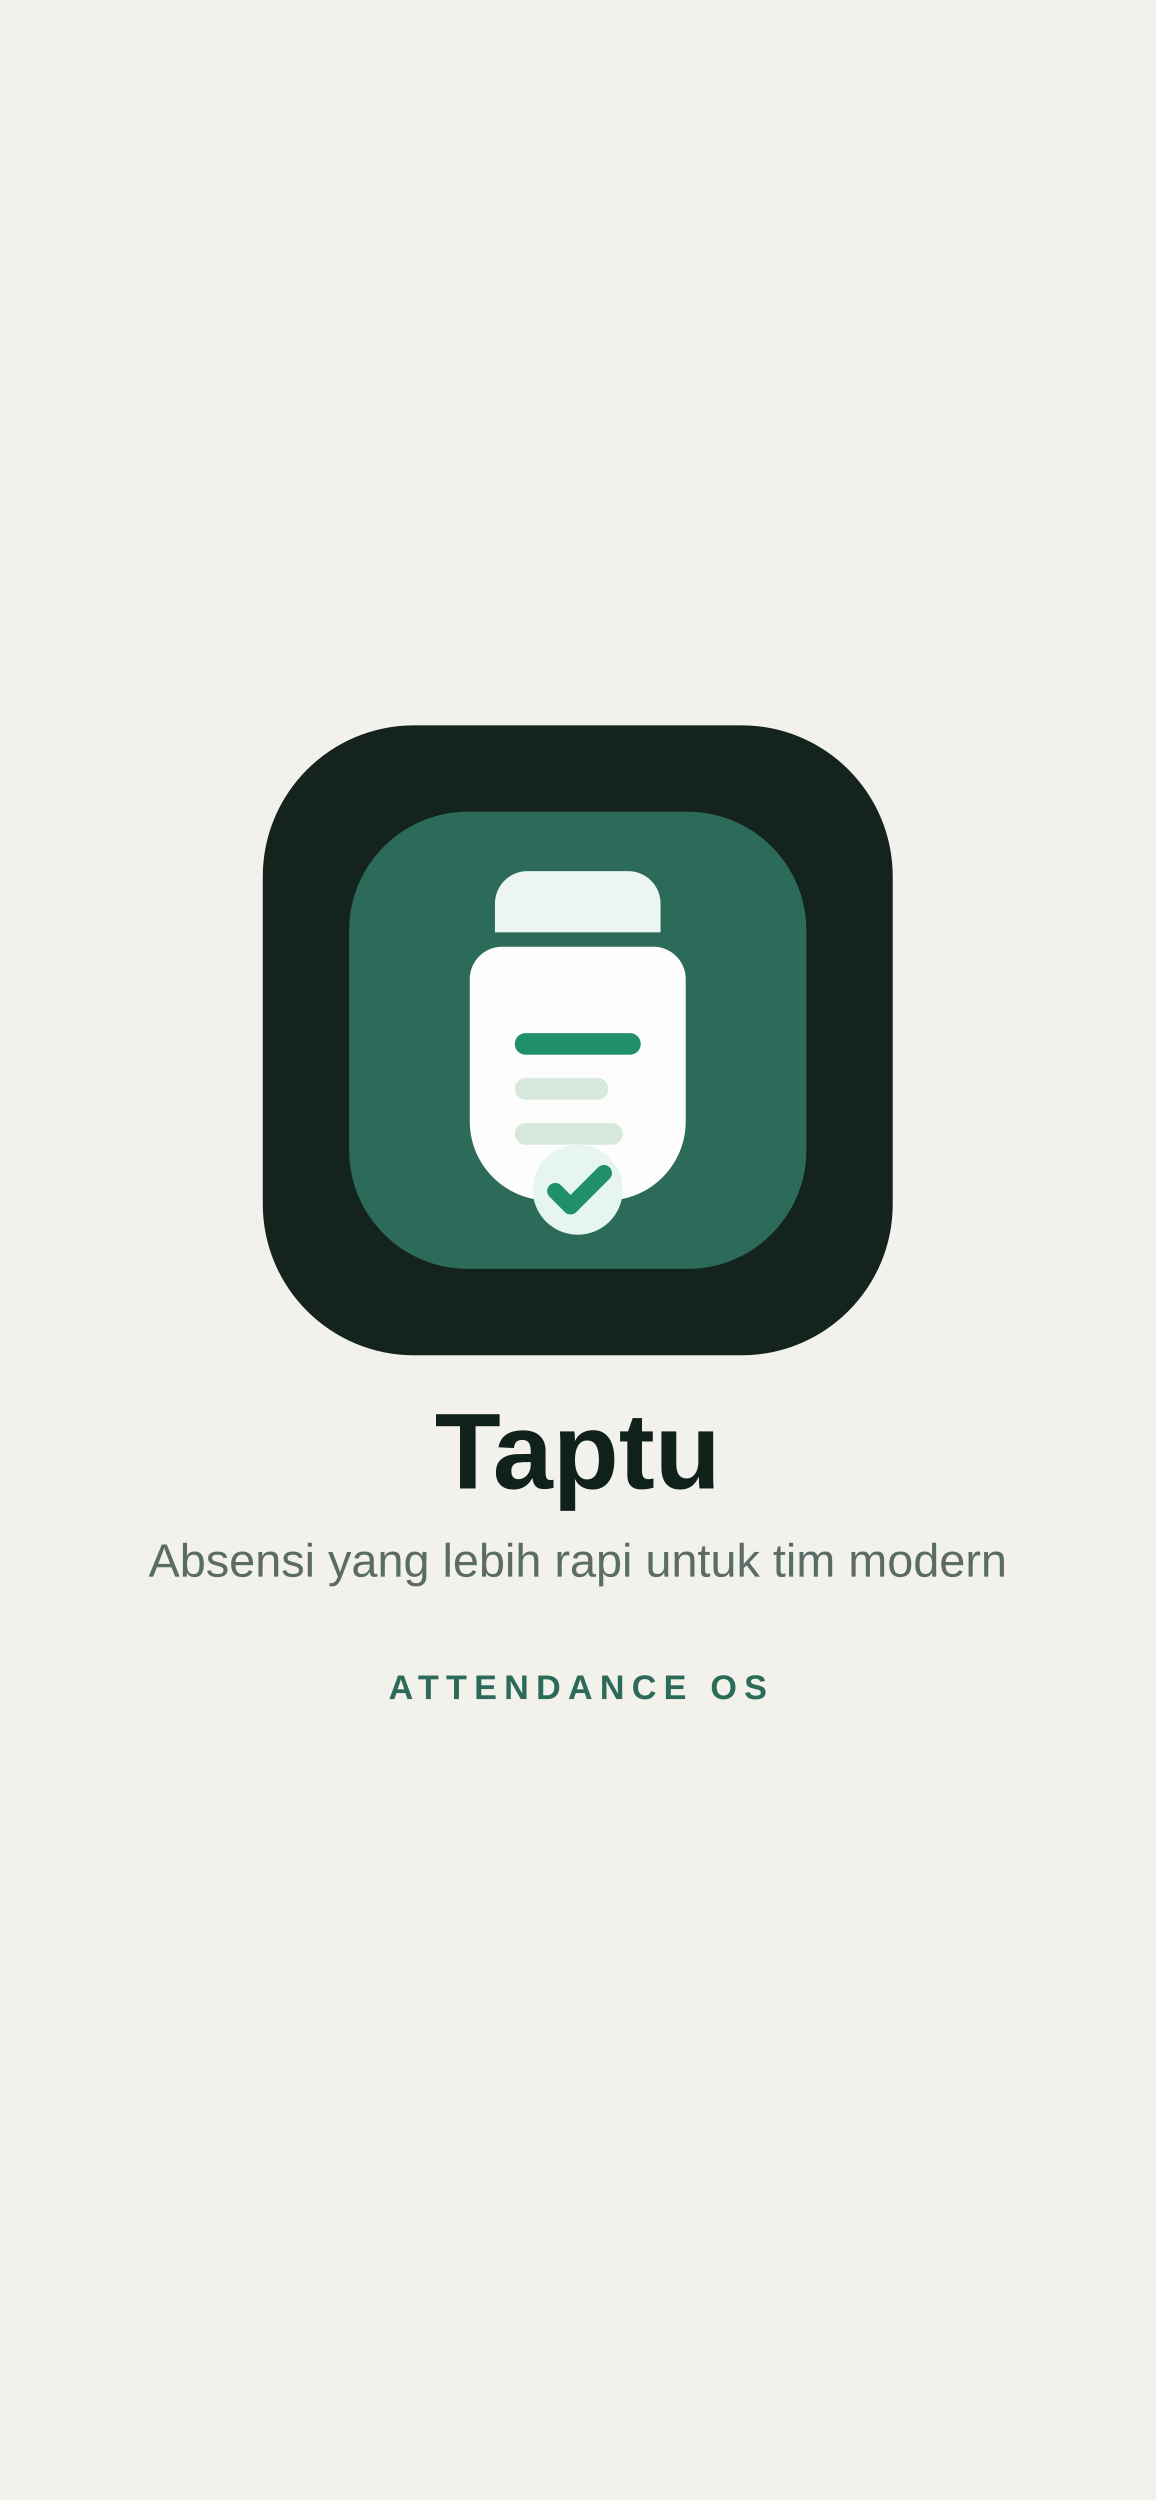
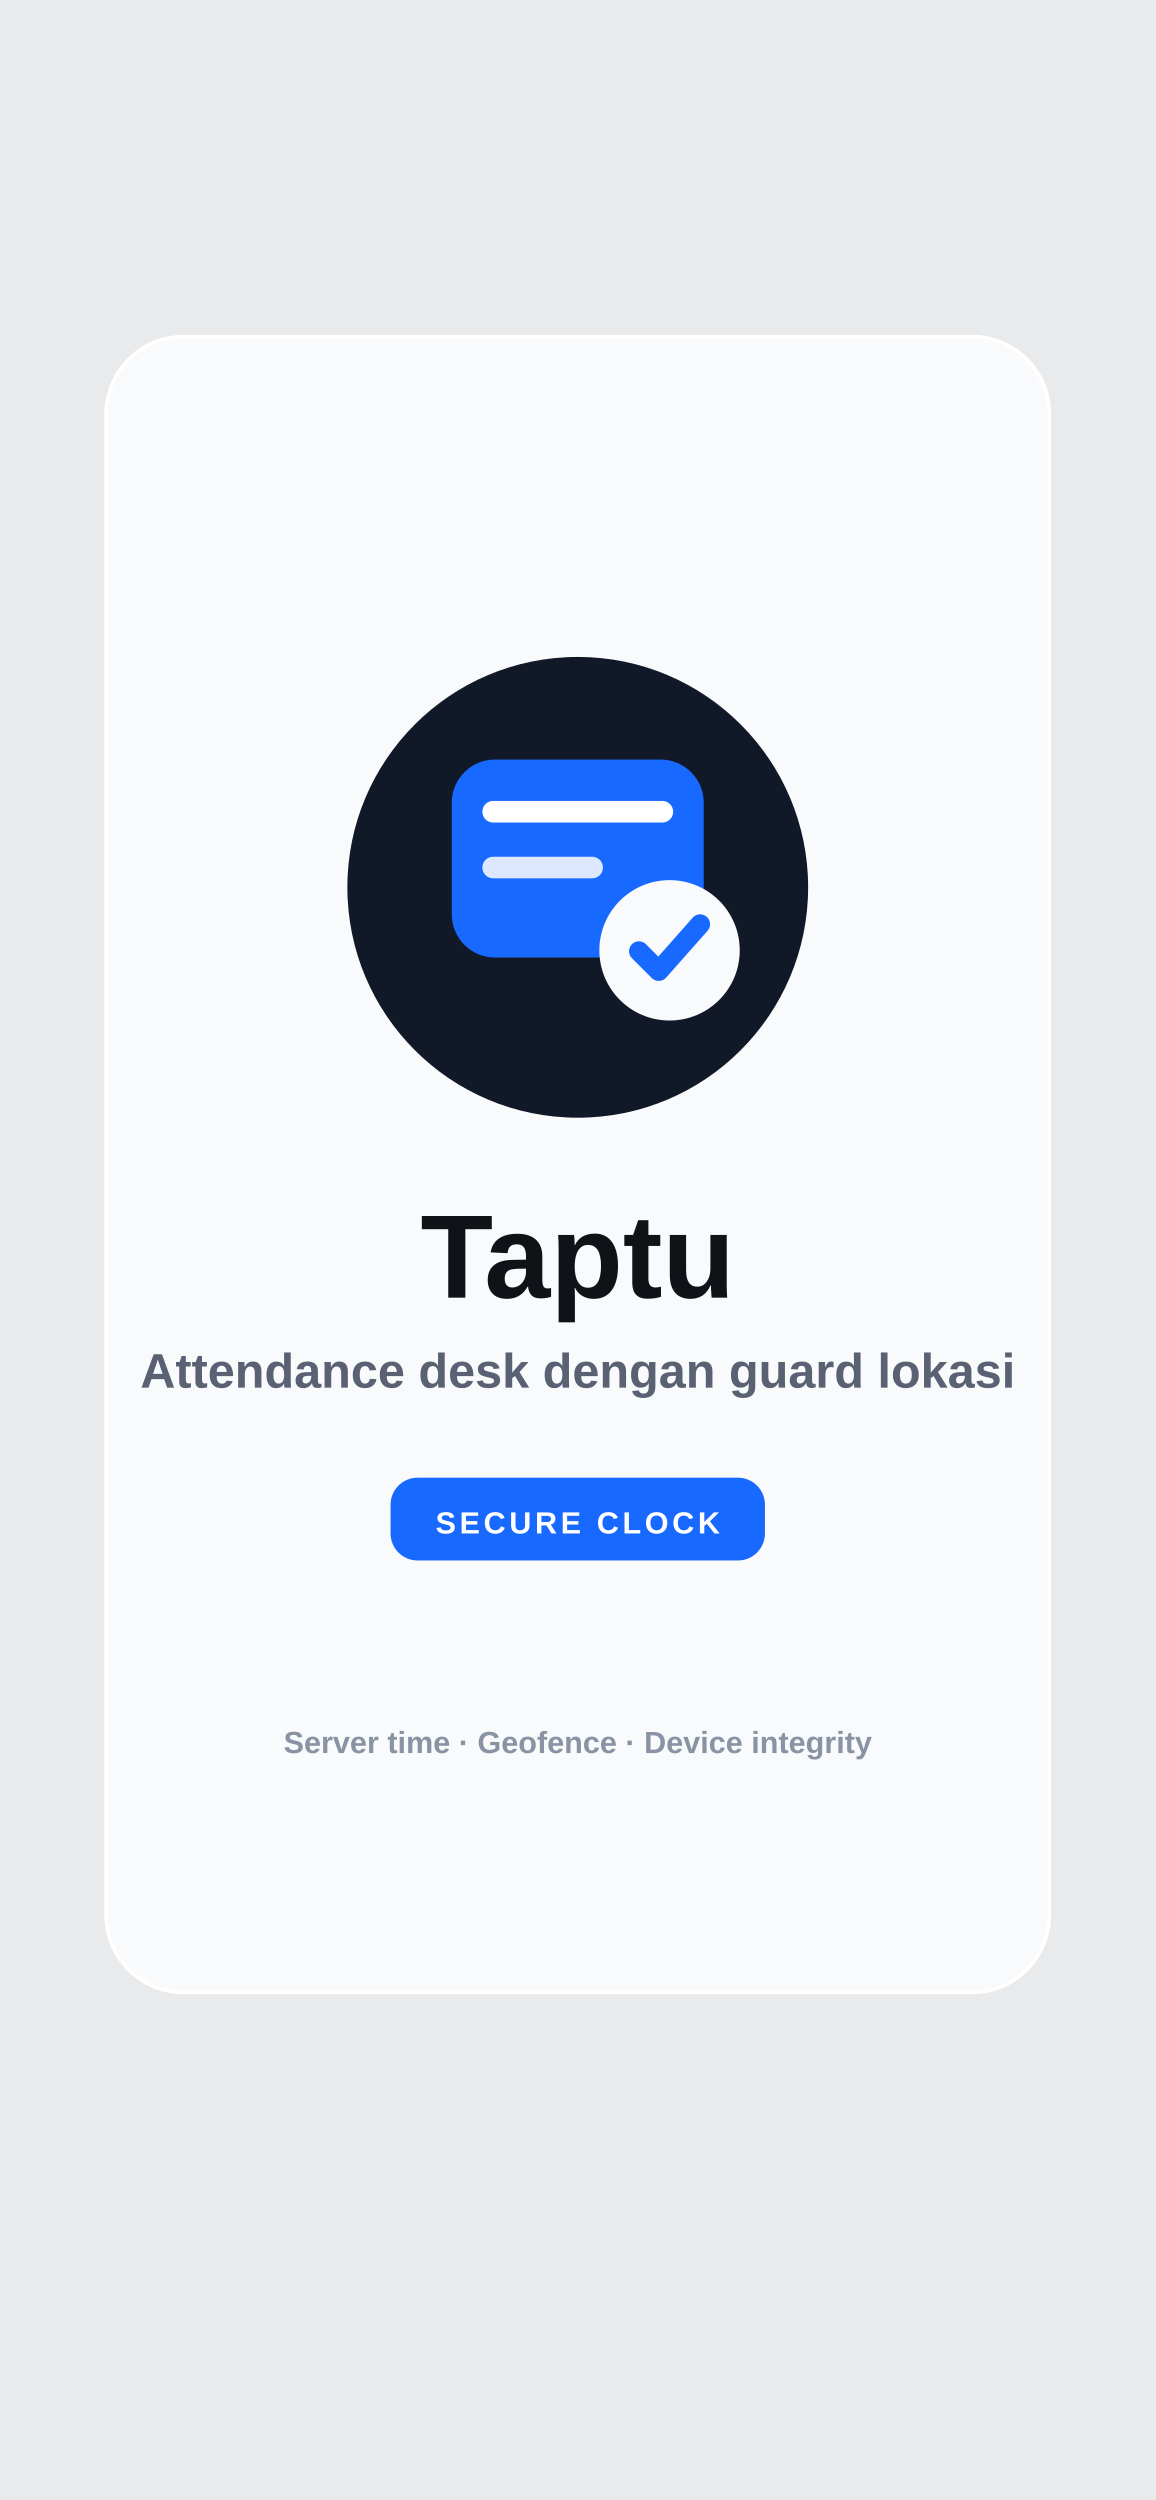
<svg xmlns="http://www.w3.org/2000/svg" width="1284" height="2778" viewBox="0 0 1284 2778" fill="none">
-   <rect width="1284" height="2778" fill="#F3F1EB" />
-   <rect x="292" y="806" width="700" height="700" rx="168" fill="#15231F" />
-   <rect x="388" y="902" width="508" height="508" rx="132" fill="#2C6B5A" />
-   <path d="M550 1004C550 984.118 566.118 968 586 968H698C717.882 968 734 984.118 734 1004V1036H550V1004Z" fill="#ECF5EF" />
-   <path d="M522 1088C522 1068.12 538.118 1052 558 1052H726C745.882 1052 762 1068.12 762 1088V1246C762 1294.6 722.601 1334 674 1334H610C561.399 1334 522 1294.6 522 1246V1088Z" fill="#FDFEFC" />
-   <rect x="572" y="1148" width="140" height="24" rx="12" fill="#1F8F6C" />
-   <rect x="572" y="1198" width="104" height="24" rx="12" fill="#D6E8DE" />
-   <rect x="572" y="1248" width="120" height="24" rx="12" fill="#D6E8DE" />
-   <circle cx="642" cy="1322" r="50" fill="#E6F6EF" />
-   <path d="M617 1323.5L634 1340.5L671 1303.5" stroke="#1F8F6C" stroke-width="18" stroke-linecap="round" stroke-linejoin="round" />
-   <text x="642" y="1654" text-anchor="middle" fill="#10211C" font-family="Poppins, Arial, sans-serif" font-size="120" font-weight="700">Taptu</text>
-   <text x="642" y="1752" text-anchor="middle" fill="#5B6B65" font-family="Poppins, Arial, sans-serif" font-size="52" font-weight="500">Absensi yang lebih rapi untuk tim modern</text>
-   <text x="642" y="1888" text-anchor="middle" fill="#2C6B5A" font-family="Poppins, Arial, sans-serif" font-size="38" font-weight="600" letter-spacing="8">ATTENDANCE OS</text>
+   <rect width="1284" height="2778" fill="#E9EAEC" />
+   <rect x="118" y="374" width="1048" height="1840" rx="86" fill="#F9FAFC" stroke="white" stroke-width="4" />
+   <circle cx="642" cy="986" r="256" fill="#111827" />
+   <rect x="502" y="844" width="280" height="220" rx="48" fill="#1769FF" />
+   <path d="M548 902H736" stroke="white" stroke-width="24" stroke-linecap="round" />
+   <path d="M548 964H658" stroke="#DCE8FF" stroke-width="24" stroke-linecap="round" />
+   <circle cx="744" cy="1056" r="78" fill="#F9FAFC" />
+   <path d="M710 1057L732 1079L778 1027" stroke="#1769FF" stroke-width="22" stroke-linecap="round" stroke-linejoin="round" />
+   <text x="642" y="1442" text-anchor="middle" fill="#101217" font-family="Poppins, Arial, sans-serif" font-size="132" font-weight="700">Taptu</text>
+   <text x="642" y="1542" text-anchor="middle" fill="#596172" font-family="Instrument Sans, Arial, sans-serif" font-size="54" font-weight="600">Attendance desk dengan guard lokasi</text>
+   <rect x="434" y="1642" width="416" height="92" rx="30" fill="#1769FF" />
+   <text x="642" y="1704" text-anchor="middle" fill="white" font-family="Instrument Sans, Arial, sans-serif" font-size="34" font-weight="800" letter-spacing="4">SECURE CLOCK</text>
+   <text x="642" y="1948" text-anchor="middle" fill="#8A93A3" font-family="Instrument Sans, Arial, sans-serif" font-size="34" font-weight="600">Server time · Geofence · Device integrity</text>
</svg>
